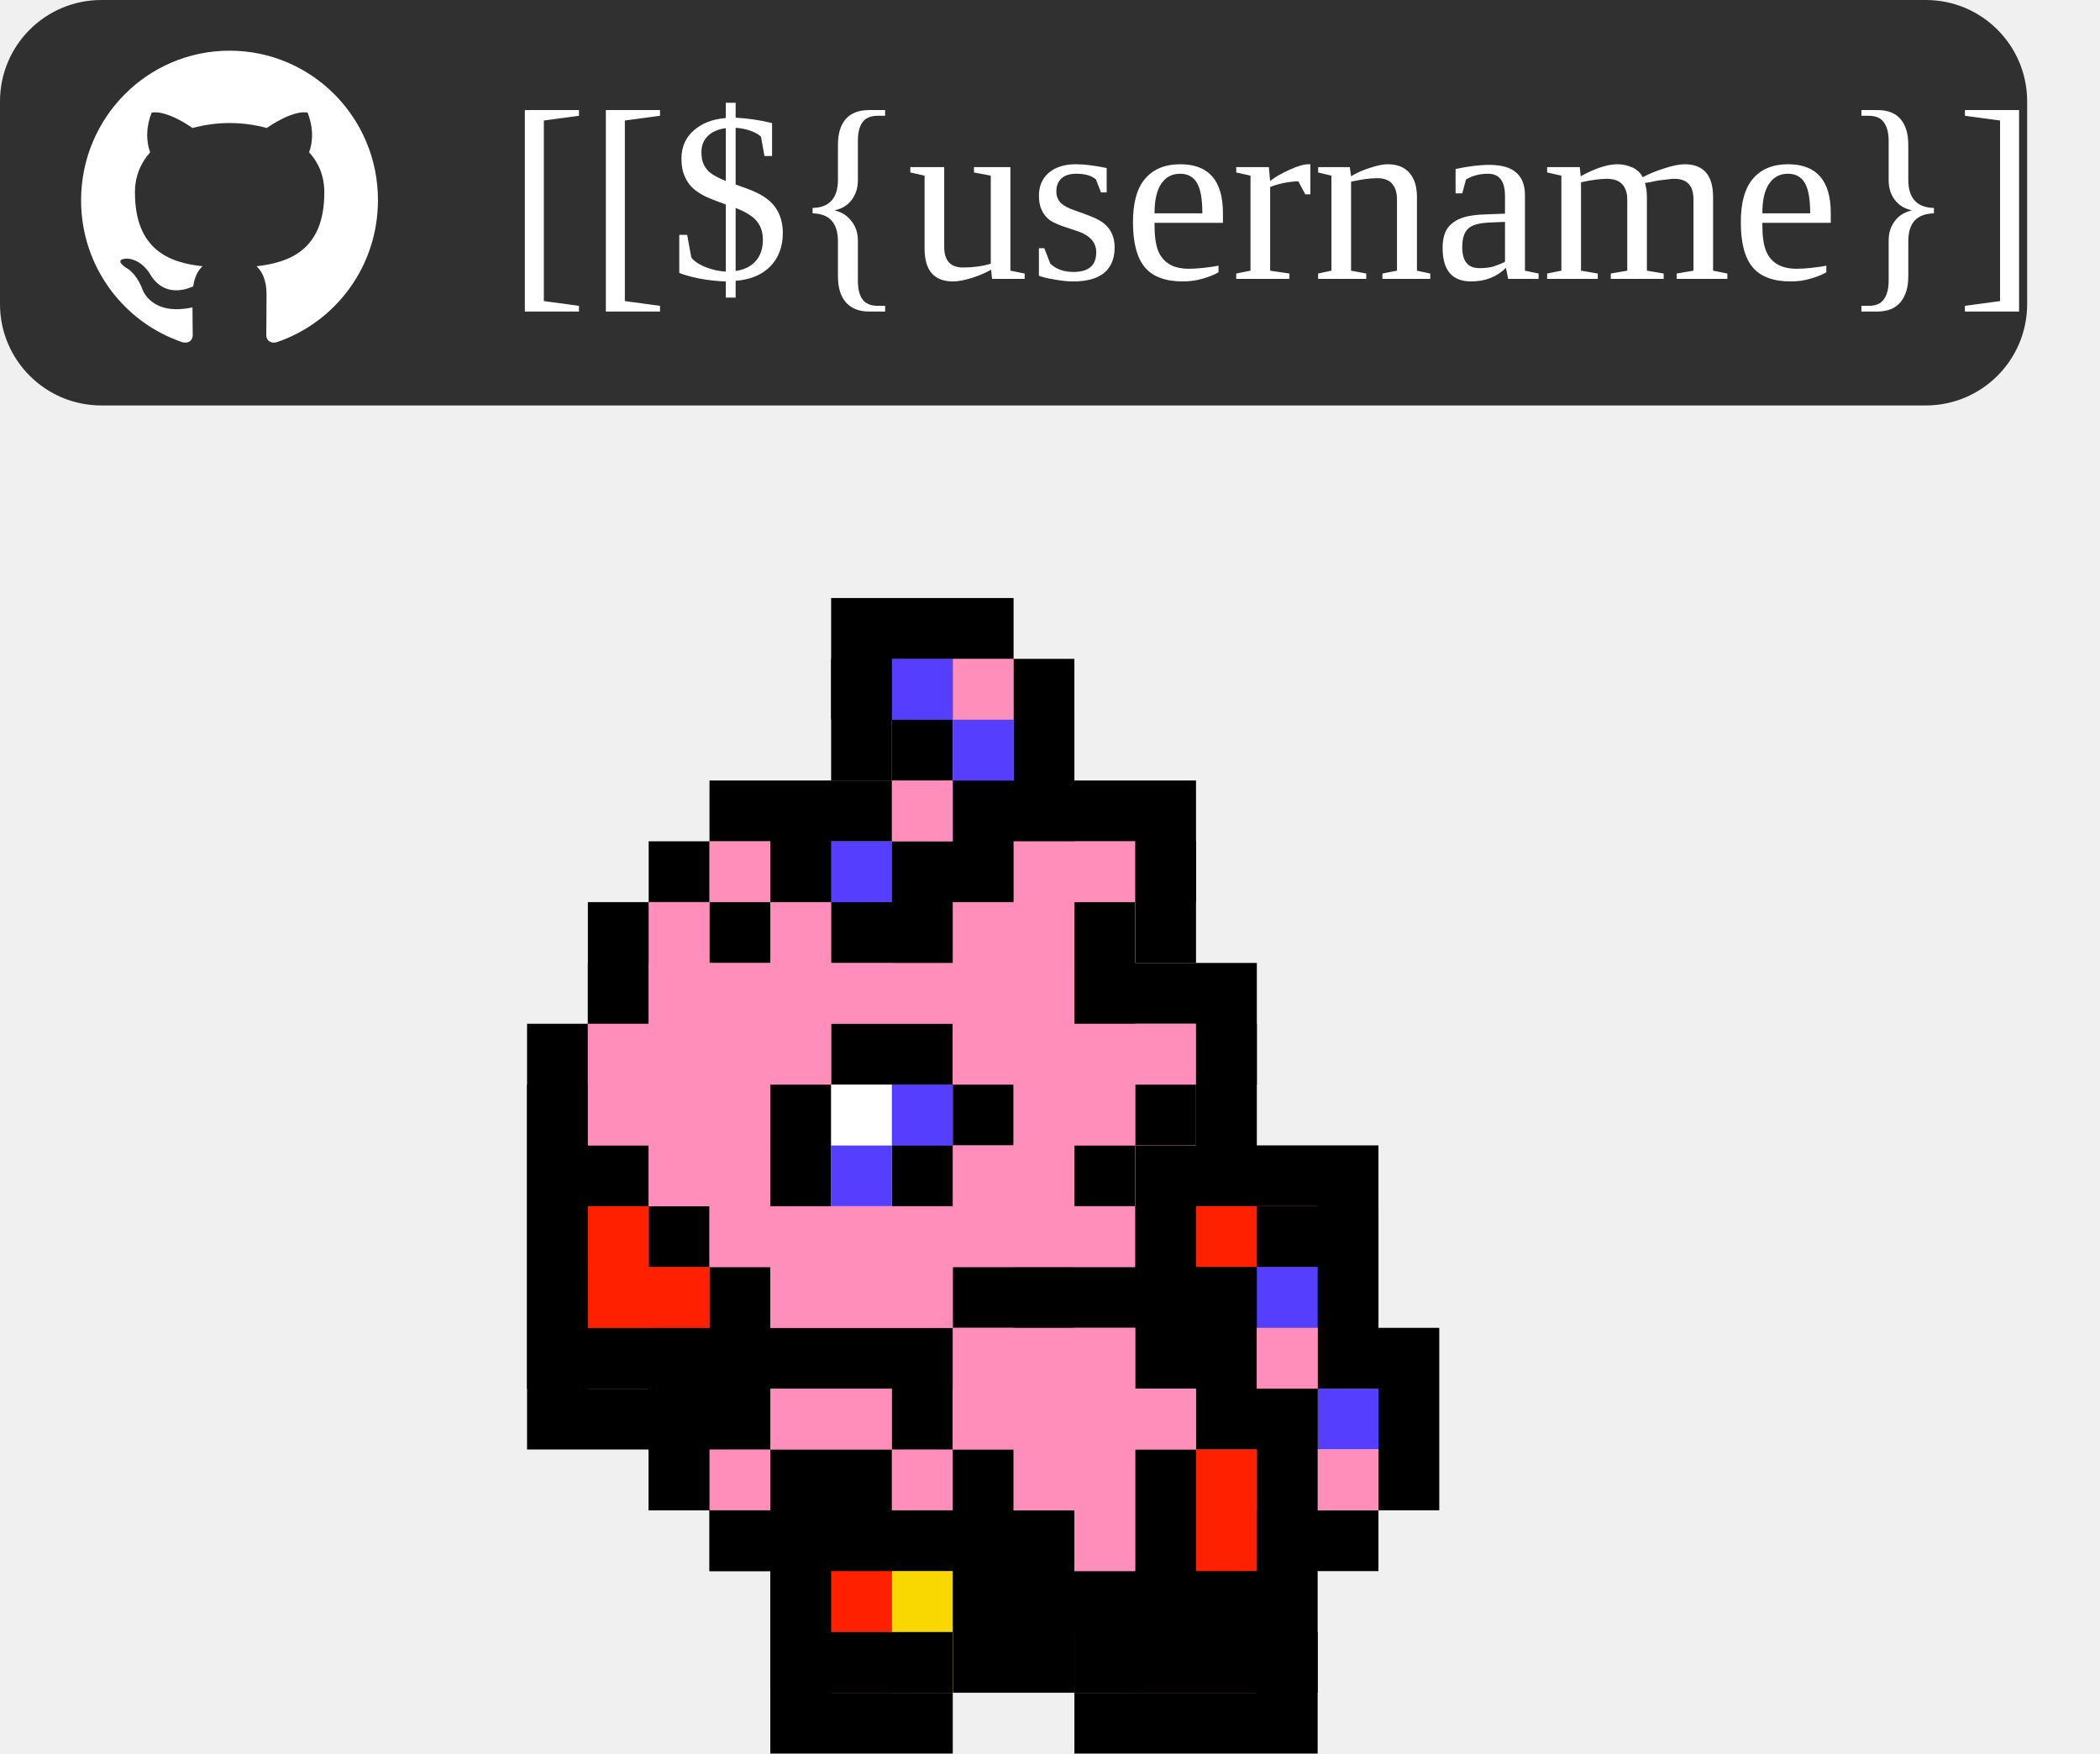
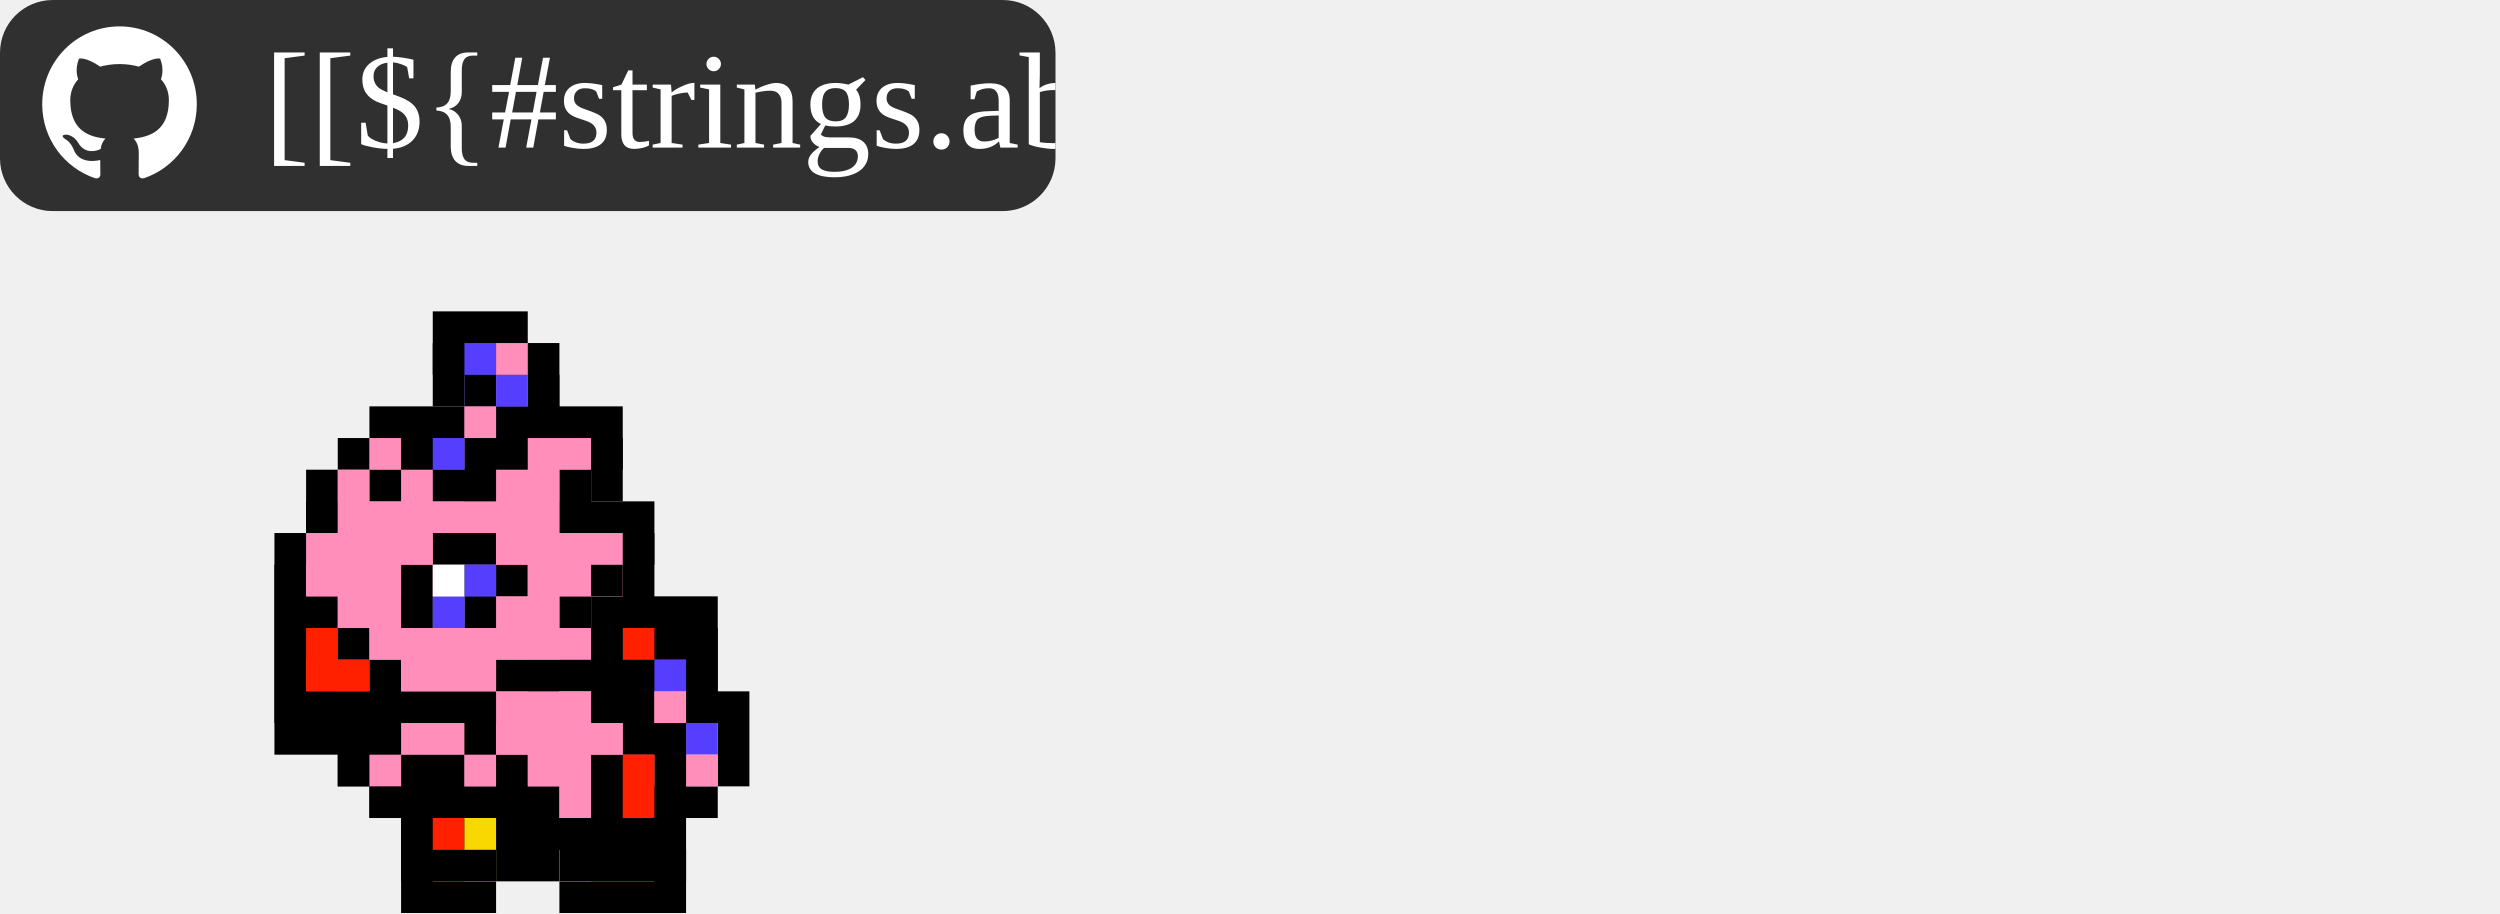
<svg xmlns="http://www.w3.org/2000/svg" fill="none" overflow="visible">
  <a href="https://github.com/[[${username}]]">
    <g id="body-[[${id}]]">
      <svg viewBox="0 0 100 100" width="100" height="100" x="20" y="27">
        <g id="frame1-[[${id}]]">
          <path stroke="#000000" d="M21 6h9M21 7h9M21 8h9M21 9h3M30 9h3M21 10h3M30 10h3M21 11h3M30 11h3M24 12h3M30 12h3M24 13h3M30 13h3M24 14h3M30 14h3M15 15h9M27 15h12M15 16h9M27 16h12M15 17h9M27 17h12M12 18h3M18 18h3M24 18h6M36 18h3M12 19h3M18 19h3M24 19h6M36 19h3M12 20h3M18 20h3M24 20h6M36 20h3M9 21h3M15 21h3M21 21h6M33 21h3M9 22h3M15 22h3M21 22h6M33 22h3M9 23h3M15 23h3M21 23h6M33 23h3M9 24h3M33 24h9M9 25h3M33 25h9M9 26h3M33 26h9M6 27h3M21 27h6M39 27h3M6 28h3M21 28h6M39 28h3M6 29h3M21 29h6M39 29h3M6 30h3M18 30h3M27 30h3M36 30h12M6 31h3M18 31h3M27 31h3M36 31h12M6 32h3M18 32h3M27 32h3M36 32h12M6 33h6M18 33h3M24 33h3M33 33h6M45 33h3M6 34h6M18 34h3M24 34h3M33 34h6M45 34h3M6 35h6M18 35h3M24 35h3M33 35h6M45 35h3M6 36h3M12 36h3M30 36h3M39 36h9M6 37h3M12 37h3M30 37h3M39 37h9M6 38h3M12 38h3M30 38h3M39 38h9M6 39h3M15 39h3M27 39h6M45 39h6M6 40h3M15 40h3M27 40h6M45 40h6M6 41h3M15 41h3M27 41h6M45 41h6M6 42h21M30 42h3M42 42h3M48 42h3M6 43h21M30 43h3M42 43h3M48 43h3M6 44h21M30 44h3M42 44h3M48 44h3M12 45h6M24 45h6M36 45h6M48 45h3M12 46h6M24 46h6M36 46h6M48 46h3M12 47h6M24 47h6M36 47h6M48 47h3M15 48h9M36 48h12M15 49h9M36 49h12M15 50h9M36 50h12M18 51h24M18 52h24M18 53h24M18 54h3M27 54h6M42 54h3M18 55h3M27 55h6M42 55h3M18 56h3M27 56h6M42 56h3M18 57h9M33 57h12M18 58h9M33 58h12M18 59h9M33 59h12" />
          <path stroke="#563eff" d="M24 9h3M24 10h3M24 11h3M27 12h3M27 13h3M27 14h3M21 18h3M21 19h3M21 20h3M24 30h3M24 31h3M24 32h3M21 33h3M21 34h3M21 35h3M45 42h3M45 43h3M45 44h3" />
          <path stroke="#ff8ebb" d="M27 9h3M27 10h3M27 11h3M24 15h3M24 16h3M24 17h3M15 18h3M30 18h6M15 19h3M30 19h6M15 20h3M30 20h6M12 21h3M18 21h3M27 21h6M12 22h3M18 22h3M27 22h6M12 23h3M18 23h3M27 23h6M12 24h21M12 25h21M12 26h21M9 27h12M27 27h12M9 28h12M27 28h12M9 29h12M27 29h12M9 30h9M30 30h6M9 31h9M30 31h6M9 32h9M30 32h6M12 33h6M27 33h6M12 34h6M27 34h6M12 35h6M27 35h6M15 36h15M33 36h6M15 37h15M33 37h6M15 38h15M33 38h6M18 39h9M33 39h12M18 40h9M33 40h12M18 41h9M33 41h12M27 42h3M33 42h9M27 43h3M33 43h9M27 44h3M33 44h9M18 45h6M30 45h6M42 45h6M18 46h6M30 46h6M42 46h6M18 47h6M30 47h6M42 47h6M24 48h12M24 49h12M24 50h12" />
          <path stroke="#ffffff" d="M21 30h3M21 31h3M21 32h3" />
          <path stroke="#ff2000" d="M39 33h6M39 34h6M39 35h6M9 36h3M9 37h3M9 38h3M9 39h6M9 40h6M9 41h6M21 54h3M36 54h6M21 55h3M36 55h6M21 56h3M36 56h6" />
          <path stroke="#f8d800" d="M24 54h3M33 54h3M24 55h3M33 55h3M24 56h3M33 56h3" />
        </g>
        <g id="frame2-[[${id}]]">
          <path stroke="#000000" d="M21 3h9M21 4h9M21 5h9M21 6h3M30 6h3M21 7h3M30 7h3M21 8h3M30 8h3M24 9h3M30 9h3M24 10h3M30 10h3M24 11h3M30 11h3M15 12h9M27 12h12M15 13h9M27 13h12M15 14h9M27 14h12M12 15h3M18 15h3M24 15h6M36 15h3M12 16h3M18 16h3M24 16h6M36 16h3M12 17h3M18 17h3M24 17h6M36 17h3M9 18h3M15 18h3M21 18h6M33 18h3M9 19h3M15 19h3M21 19h6M33 19h3M9 20h3M15 20h3M21 20h6M33 20h3M9 21h3M33 21h9M9 22h3M33 22h9M9 23h3M33 23h9M6 24h3M21 24h6M39 24h3M6 25h3M21 25h6M39 25h3M6 26h3M21 26h6M39 26h3M6 27h3M18 27h3M27 27h3M36 27h3M6 28h3M18 28h3M27 28h3M36 28h3M6 29h3M18 29h3M27 29h3M36 29h3M6 30h6M18 30h3M24 30h3M33 30h3M6 31h6M18 31h3M24 31h3M33 31h3M6 32h6M18 32h3M24 32h3M33 32h3M6 33h3M12 33h3M36 33h3M42 33h6M6 34h3M12 34h3M36 34h3M42 34h6M6 35h3M12 35h3M36 35h3M42 35h6M6 36h3M15 36h3M27 36h15M45 36h3M6 37h3M15 37h3M27 37h15M45 37h3M6 38h3M15 38h3M27 38h15M45 38h3M6 39h21M36 39h6M45 39h3M6 40h21M36 40h6M45 40h3M6 41h21M36 41h6M45 41h3M12 42h6M24 42h3M39 42h6M12 43h6M24 43h3M39 43h6M12 44h6M24 44h3M39 44h6M12 45h3M18 45h6M27 45h3M36 45h3M42 45h3M12 46h3M18 46h6M27 46h3M36 46h3M42 46h3M12 47h3M18 47h6M27 47h3M36 47h3M42 47h3M15 48h18M36 48h3M42 48h3M15 49h18M36 49h3M42 49h3M15 50h18M36 50h3M42 50h3M18 51h3M27 51h18M18 52h3M27 52h18M18 53h3M27 53h18M18 54h9M33 54h12M18 55h9M33 55h12M18 56h9M33 56h12" />
          <path stroke="#563eff" d="M24 6h3M24 7h3M24 8h3M27 9h3M27 10h3M27 11h3M21 15h3M21 16h3M21 17h3M24 27h3M24 28h3M24 29h3M21 30h3M21 31h3M21 32h3M42 36h3M42 37h3M42 38h3" />
          <path stroke="#ff8ebb" d="M27 6h3M27 7h3M27 8h3M24 12h3M24 13h3M24 14h3M15 15h3M30 15h6M15 16h3M30 16h6M15 17h3M30 17h6M12 18h3M18 18h3M27 18h6M12 19h3M18 19h3M27 19h6M12 20h3M18 20h3M27 20h6M12 21h21M12 22h21M12 23h21M9 24h12M27 24h12M9 25h12M27 25h12M9 26h12M27 26h12M9 27h9M30 27h6M9 28h9M30 28h6M9 29h9M30 29h6M12 30h6M27 30h6M12 31h6M27 31h6M12 32h6M27 32h6M15 33h21M15 34h21M15 35h21M18 36h9M18 37h9M18 38h9M27 39h9M42 39h3M27 40h9M42 40h3M27 41h9M42 41h3M18 42h6M27 42h12M18 43h6M27 43h12M18 44h6M27 44h12M15 45h3M24 45h3M30 45h6M15 46h3M24 46h3M30 46h6M15 47h3M24 47h3M30 47h6M33 48h3M33 49h3M33 50h3" />
          <path stroke="#ffffff" d="M21 27h3M21 28h3M21 29h3" />
          <path stroke="#ff2000" d="M9 33h3M9 34h3M9 35h3M9 36h6M9 37h6M9 38h6M39 45h3M39 46h3M39 47h3M39 48h3M39 49h3M39 50h3M21 51h3M21 52h3M21 53h3" />
          <path stroke="#f8d800" d="M24 51h3M24 52h3M24 53h3" />
        </g>
      </svg>
      <svg viewBox="0 0 100 30" width="100" height="30" x="0" y="0">
        <g id="username-[[${id}]]">
          <rect x="0" y="0" width="100" height="20" fill="black" fill-opacity="0.8" rx="5" />
          <svg x="4" y="2.5" width="15" height="15" viewBox="0 0 100 100">
            <path fill-rule="evenodd" clip-rule="evenodd" d="M48.854 0C21.839 0 0 22 0 49.217c0 21.756 13.993 40.172 33.405 46.69 2.427.49 3.316-1.059 3.316-2.362 0-1.141-.08-5.052-.08-9.127-13.59 2.934-16.42-5.867-16.42-5.867-2.184-5.704-5.42-7.17-5.42-7.17-4.448-3.015.324-3.015.324-3.015 4.934.326 7.523 5.052 7.523 5.052 4.367 7.496 11.404 5.378 14.235 4.074.404-3.178 1.699-5.378 3.074-6.6-10.839-1.141-22.243-5.378-22.243-24.283 0-5.378 1.94-9.778 5.014-13.2-.485-1.222-2.184-6.275.486-13.038 0 0 4.125-1.304 13.426 5.052a46.97 46.97 0 0 1 12.214-1.63c4.125 0 8.33.571 12.213 1.63 9.302-6.356 13.427-5.052 13.427-5.052 2.67 6.763.97 11.816.485 13.038 3.155 3.422 5.015 7.822 5.015 13.2 0 18.905-11.404 23.06-22.324 24.283 1.78 1.548 3.316 4.481 3.316 9.126 0 6.6-.08 11.897-.08 13.526 0 1.304.89 2.853 3.316 2.364 19.412-6.52 33.405-24.935 33.405-46.691C97.707 22 75.788 0 48.854 0z" fill="#fff" />
          </svg>
-           <text x="25" y="11" dominant-baseline="middle" style="fill:white" textLength="70" lengthAdjust="spacing">
-                         [[${username}]]
+           <text x="25" y="11" dominant-baseline="middle" style="fill:white" font-size="13">
+                         [[${#strings.abbreviate(username, 12)}]]
                    </text>
          <rect x="0" y="23" width="[[${exp}]]" height="2" fill="#48ff00" rx="1" />
        </g>
      </svg>
    </g>
  </a>
  <style>
        #frame1-[[${id}]] {
        animation: 1s frameToggle infinite;
        }
        #frame2-[[${id}]] {
        animation: 1s frameToggle infinite reverse;
        }
        #body-[[${id}]] {
        animation: move-body-[[${id}]] [[${motion.duration}]]s infinite;
        }
        #username-[[${id}]] {
        animation: move-username-[[${id}]] [[${motion.duration}]]s infinite;
        }
        @keyframes move-body-[[${id}]] {
        0%, 10% {
        transform: translate([[${motion.positions[0].x}]]%, [[${y}]]%) scaleX([[${motion.positions[0].direction}]]);
        }
        20%, 30% {
        transform: translate([[${motion.positions[1].x}]]%, [[${y}]]%) scaleX([[${motion.positions[1].direction}]]);
        }
        40%, 50% {
        transform: translate([[${motion.positions[2].x}]]%, [[${y}]]%) scaleX([[${motion.positions[2].direction}]]);
        }
        50.01% {
        transform: translate([[${motion.positions[3].x}]]%, [[${y}]]%) scaleX([[${motion.positions[3].direction}]]);
        }
        60%, 70% {
        transform: translate([[${motion.positions[4].x}]]%, [[${y}]]%) scaleX([[${motion.positions[4].direction}]]);
        }
        80%, 100% {
        transform: translate([[${motion.positions[5].x}]]%, [[${y}]]%) scaleX([[${motion.positions[5].direction}]]);
        }
        }
        @keyframes move-username-[[${id}]] {
        0%, 10% {
        transform: scaleX([[${motion.positions[0].direction}]])
        translateX([[${motion.positions[0].direction &gt; 0 ? 0: -100}]]%);
        }
        20%, 30% {
        transform: scaleX([[${motion.positions[1].direction}]])
        translateX([[${motion.positions[1].direction &gt; 0 ? 0: -100}]]%);
        }
        40%, 50% {
        transform: scaleX([[${motion.positions[2].direction}]])
        translateX([[${motion.positions[2].direction &gt; 0 ? 0: -100}]]%);
        }
        50.01% {
        transform: scaleX([[${motion.positions[3].direction}]])
        translateX([[${motion.positions[3].direction &gt; 0 ? 0: -100}]]%);
        }
        60%, 70% {
        transform: scaleX([[${motion.positions[4].direction}]])
        translateX([[${motion.positions[4].direction &gt; 0 ? 0: -100}]]%);
        }
        80%, 100% {
        transform: scaleX([[${motion.positions[5].direction}]])
        translateX([[${motion.positions[5].direction &gt; 0 ? 0: -100}]]%);
        }
        }
    </style>
</svg>
